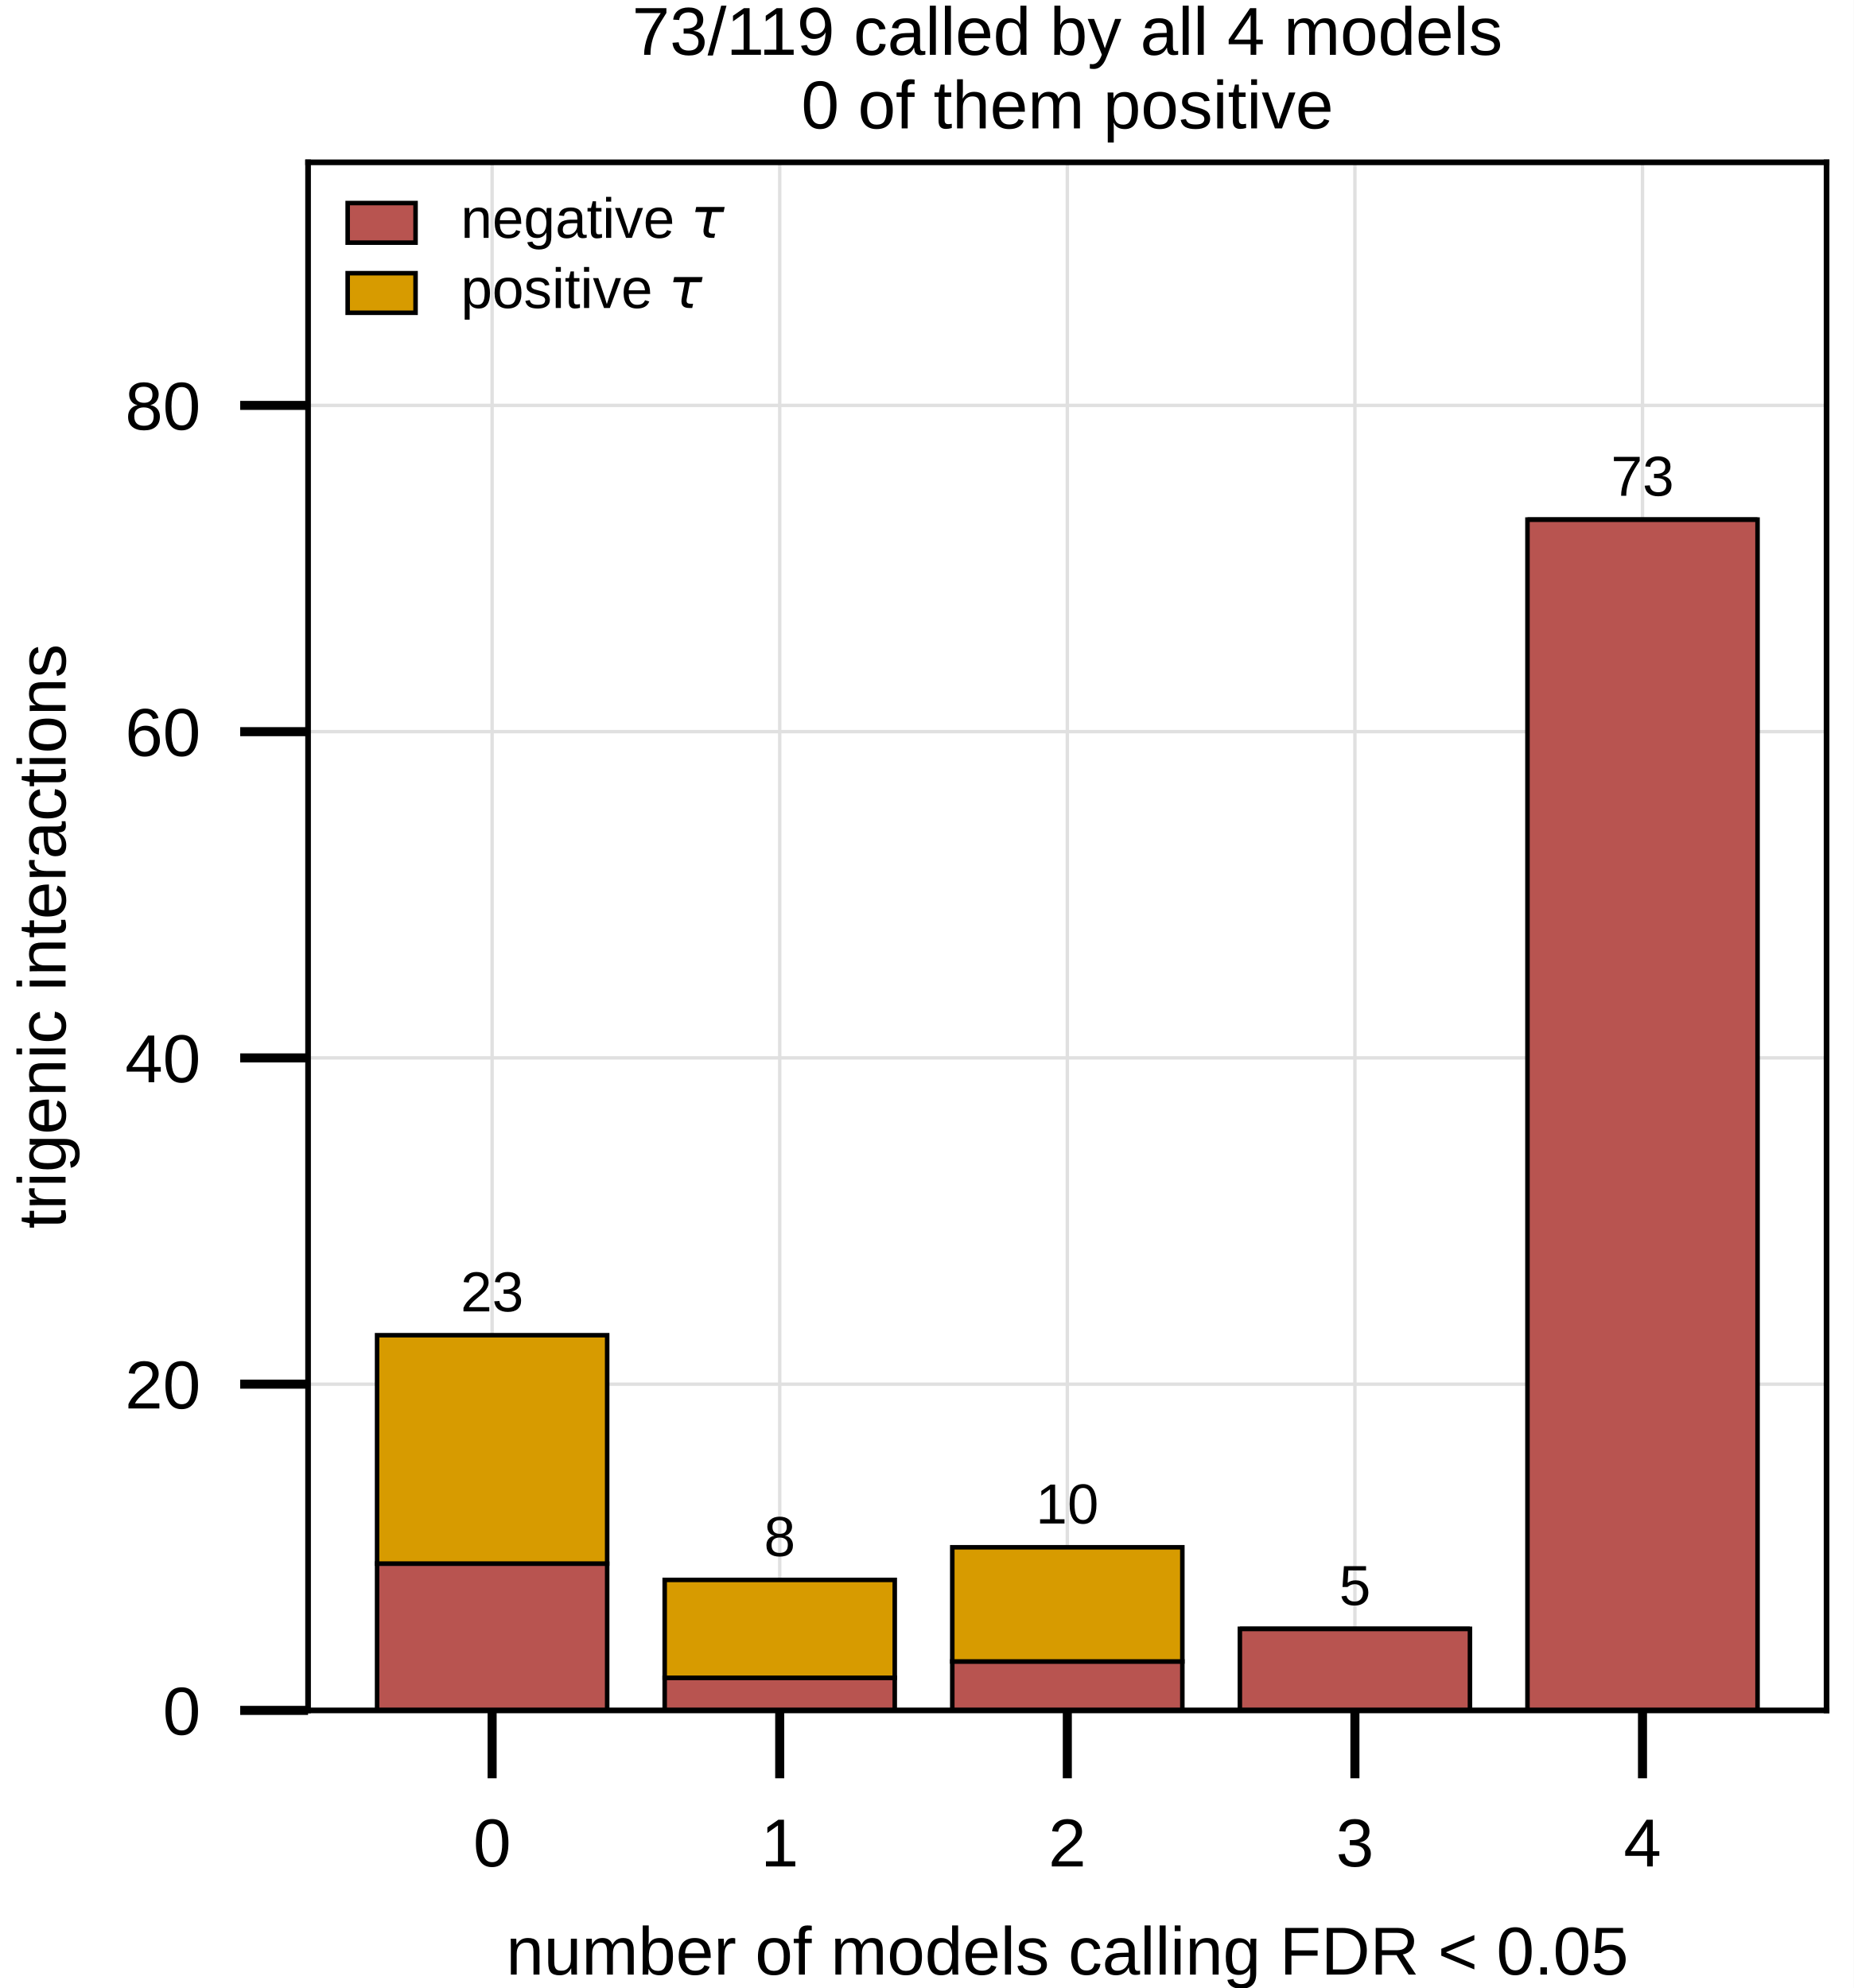
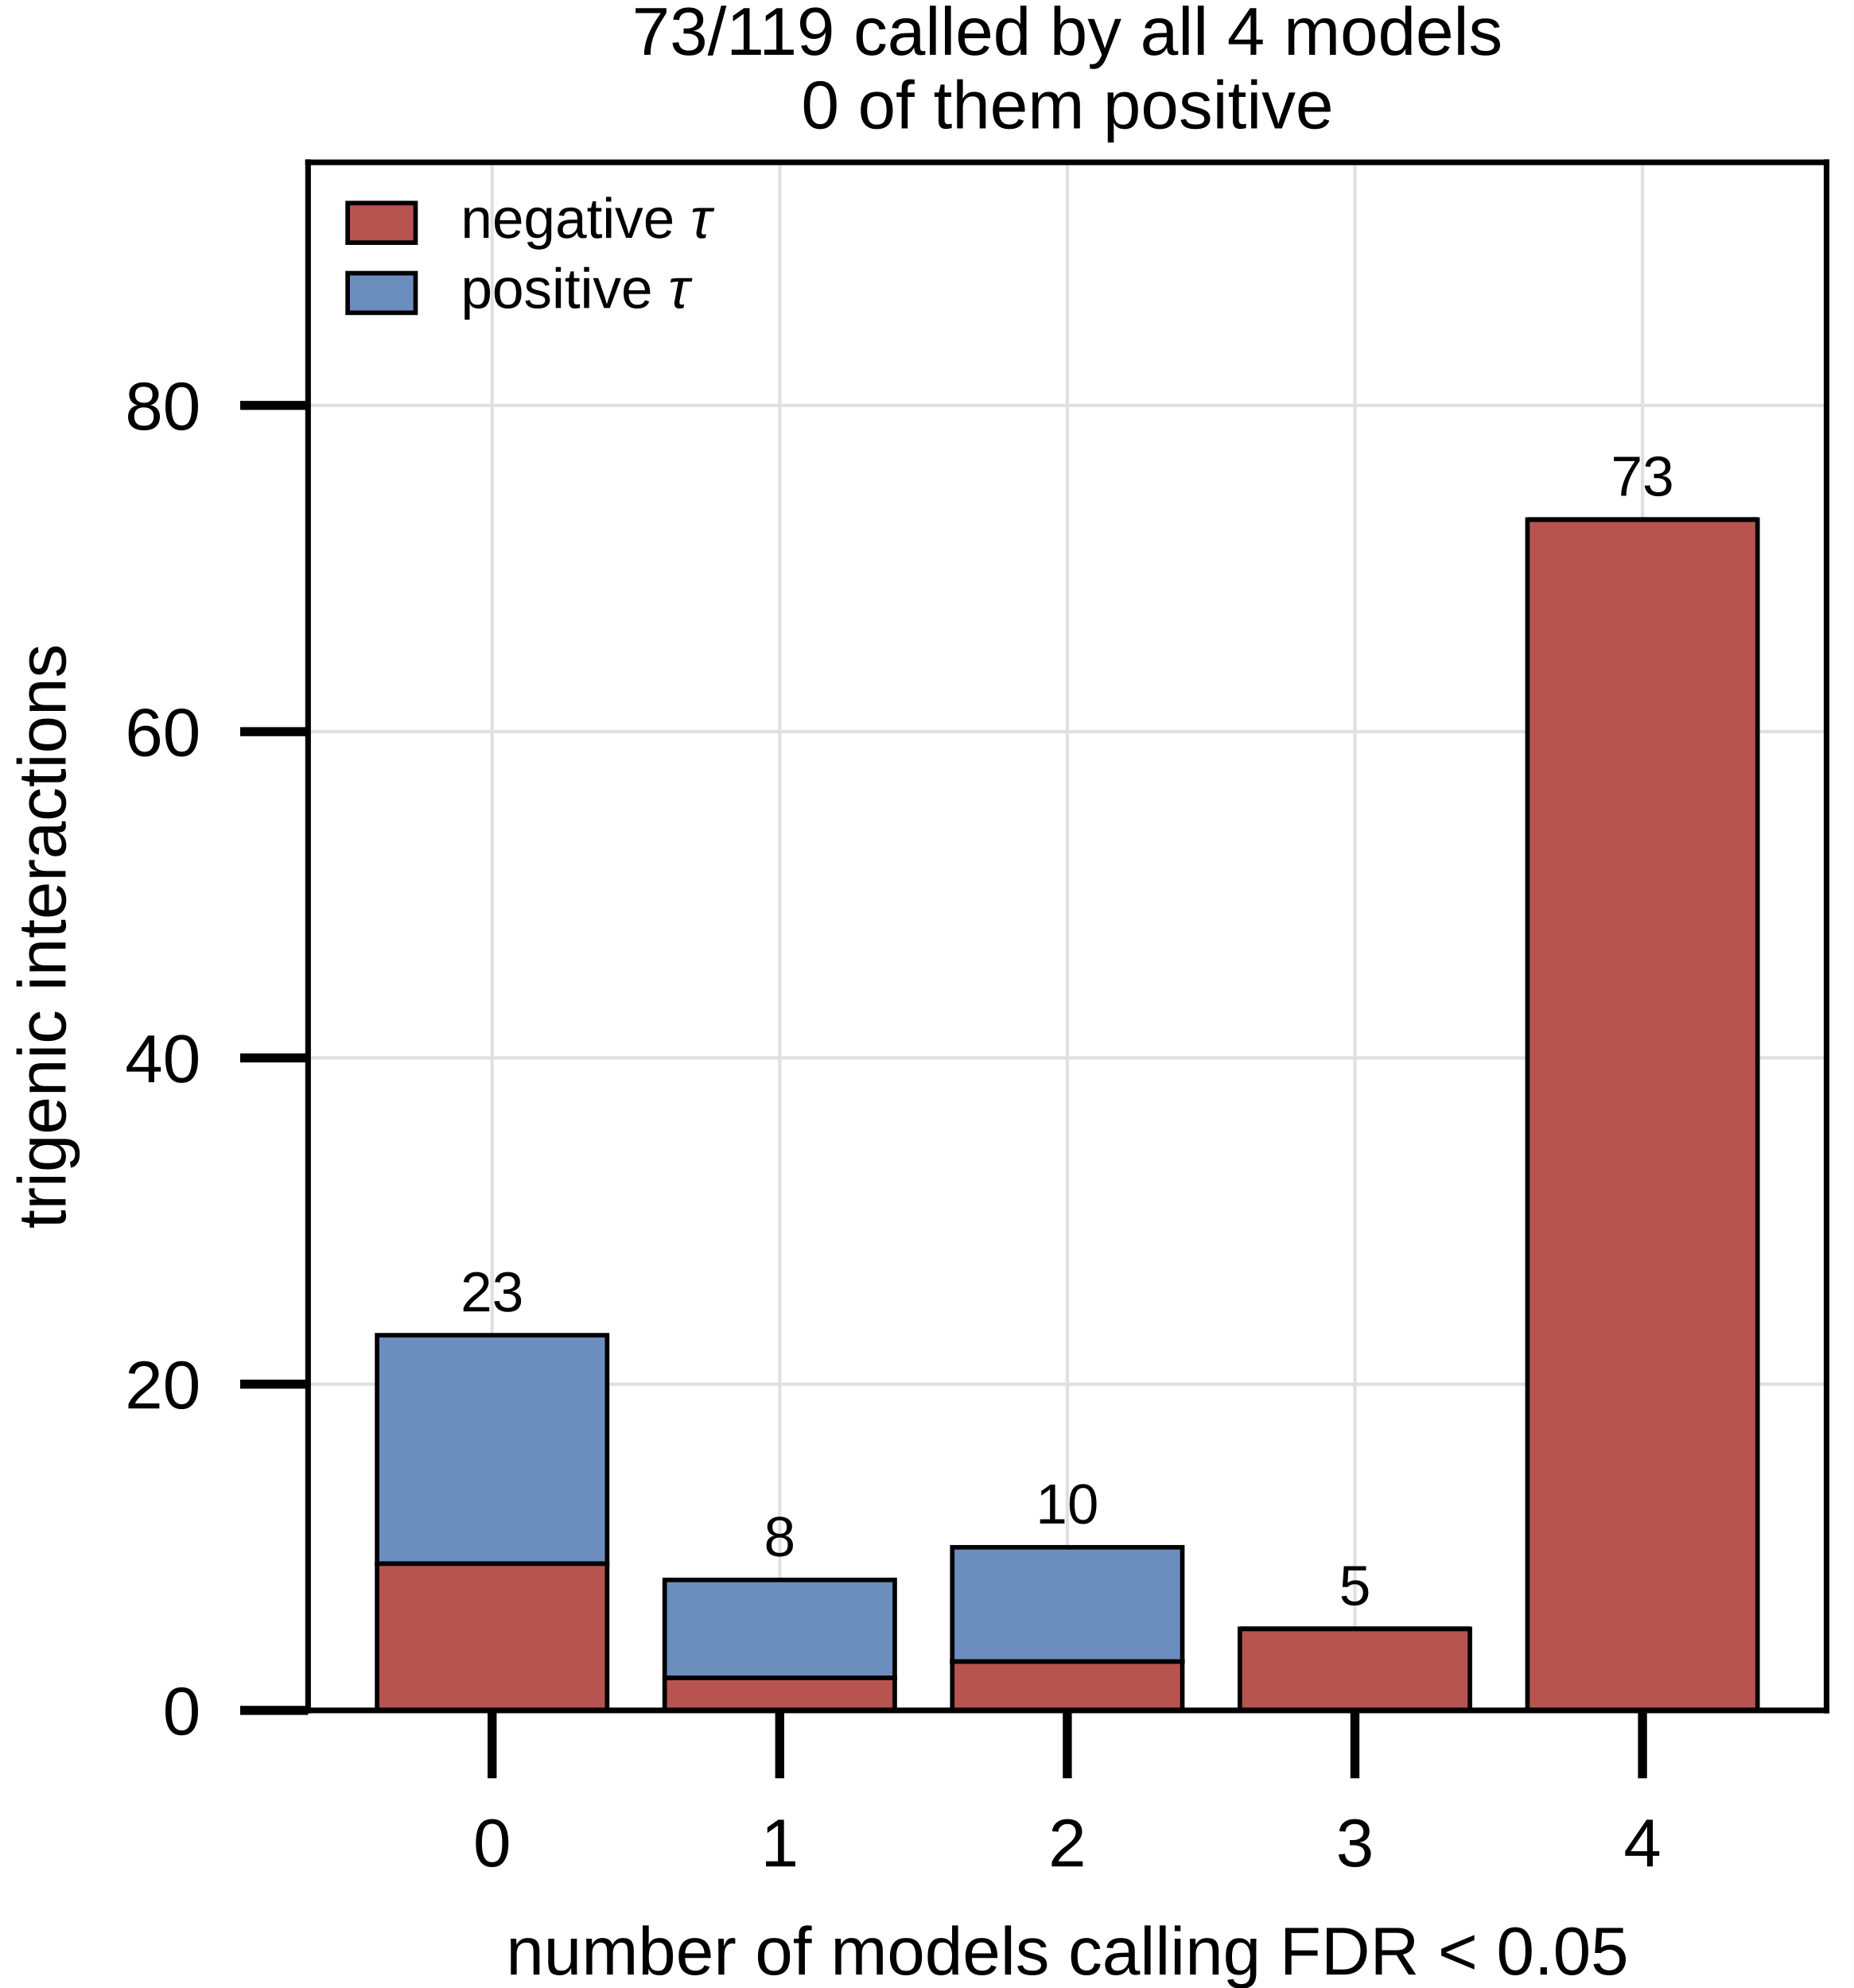
<svg xmlns="http://www.w3.org/2000/svg" xmlns:xlink="http://www.w3.org/1999/xlink" width="227.559" height="244.095" viewBox="0 0 227.559 244.095" version="1.1">
  <g transform="scale(1.388889)">
    <defs>
      <style type="text/css">*{stroke-linejoin: round; stroke-linecap: butt}</style>
    </defs>
    <g id="figure_1">
      <g id="patch_1">
        <path d="M 0 175.748  L 163.843 175.748  L 163.843 0  L 0 0  z " style="fill: #ffffff" />
      </g>
      <g id="axes_1">
        <g id="patch_2">
          <path d="M 27.229 151.208  L 161.443 151.208  L 161.443 14.351  L 27.229 14.351  z " style="fill: #ffffff" />
        </g>
        <g id="matplotlib.axis_1">
          <g id="xtick_1">
            <g id="line2d_1">
              <path d="M 43.497 151.208  L 43.497 14.351  " clip-path="url(#pefa1265b14)" style="fill: none; stroke: #e0e0e0; stroke-width: 0.3; stroke-linecap: square" />
            </g>
            <g id="line2d_2">
              <defs>
                <path id="m2039697a39" d="M 0 0  L 0 6  " style="stroke: #000000; stroke-width: 0.8" />
              </defs>
              <g>
                <use xlink:href="#m2039697a39" x="43.497" y="151.208" style="stroke: #000000; stroke-width: 0.8" />
              </g>
            </g>
            <g id="text_1">
              <text style="font-size: 6px; font-family: 'Arial', 'Helvetica', 'DejaVu Sans', sans-serif; text-anchor: middle" x="43.497" y="165.003" transform="rotate(-0 43.49709 165.0027)">0</text>
            </g>
          </g>
          <g id="xtick_2">
            <g id="line2d_3">
              <path d="M 68.916 151.208  L 68.916 14.351  " clip-path="url(#pefa1265b14)" style="fill: none; stroke: #e0e0e0; stroke-width: 0.3; stroke-linecap: square" />
            </g>
            <g id="line2d_4">
              <g>
                <use xlink:href="#m2039697a39" x="68.916" y="151.208" style="stroke: #000000; stroke-width: 0.8" />
              </g>
            </g>
            <g id="text_2">
              <text style="font-size: 6px; font-family: 'Arial', 'Helvetica', 'DejaVu Sans', sans-serif; text-anchor: middle" x="68.916" y="165.003" transform="rotate(-0 68.91636 165.0027)">1</text>
            </g>
          </g>
          <g id="xtick_3">
            <g id="line2d_5">
              <path d="M 94.336 151.208  L 94.336 14.351  " clip-path="url(#pefa1265b14)" style="fill: none; stroke: #e0e0e0; stroke-width: 0.3; stroke-linecap: square" />
            </g>
            <g id="line2d_6">
              <g>
                <use xlink:href="#m2039697a39" x="94.336" y="151.208" style="stroke: #000000; stroke-width: 0.8" />
              </g>
            </g>
            <g id="text_3">
              <text style="font-size: 6px; font-family: 'Arial', 'Helvetica', 'DejaVu Sans', sans-serif; text-anchor: middle" x="94.336" y="165.003" transform="rotate(-0 94.33563 165.0027)">2</text>
            </g>
          </g>
          <g id="xtick_4">
            <g id="line2d_7">
              <path d="M 119.755 151.208  L 119.755 14.351  " clip-path="url(#pefa1265b14)" style="fill: none; stroke: #e0e0e0; stroke-width: 0.3; stroke-linecap: square" />
            </g>
            <g id="line2d_8">
              <g>
                <use xlink:href="#m2039697a39" x="119.755" y="151.208" style="stroke: #000000; stroke-width: 0.8" />
              </g>
            </g>
            <g id="text_4">
              <text style="font-size: 6px; font-family: 'Arial', 'Helvetica', 'DejaVu Sans', sans-serif; text-anchor: middle" x="119.755" y="165.003" transform="rotate(-0 119.7549 165.0027)">3</text>
            </g>
          </g>
          <g id="xtick_5">
            <g id="line2d_9">
              <path d="M 145.174 151.208  L 145.174 14.351  " clip-path="url(#pefa1265b14)" style="fill: none; stroke: #e0e0e0; stroke-width: 0.3; stroke-linecap: square" />
            </g>
            <g id="line2d_10">
              <g>
                <use xlink:href="#m2039697a39" x="145.174" y="151.208" style="stroke: #000000; stroke-width: 0.8" />
              </g>
            </g>
            <g id="text_5">
              <text style="font-size: 6px; font-family: 'Arial', 'Helvetica', 'DejaVu Sans', sans-serif; text-anchor: middle" x="145.174" y="165.003" transform="rotate(-0 145.1742 165.0027)">4</text>
            </g>
          </g>
          <g id="text_6">
            <text style="font-size: 6px; font-family: 'Arial', 'Helvetica', 'DejaVu Sans', sans-serif; text-anchor: middle" x="94.336" y="174.563" transform="rotate(-0 94.33563 174.563)">number of models calling FDR &lt; 0.05</text>
          </g>
        </g>
        <g id="matplotlib.axis_2">
          <g id="ytick_1">
            <g id="line2d_11">
              <path d="M 27.229 151.208  L 161.443 151.208  " clip-path="url(#pefa1265b14)" style="fill: none; stroke: #e0e0e0; stroke-width: 0.3; stroke-linecap: square" />
            </g>
            <g id="line2d_12">
              <defs>
                <path id="m3bf1c9a833" d="M 0 0  L -6 0  " style="stroke: #000000; stroke-width: 0.8" />
              </defs>
              <g>
                <use xlink:href="#m3bf1c9a833" x="27.229" y="151.208" style="stroke: #000000; stroke-width: 0.8" />
              </g>
            </g>
            <g id="text_7">
              <text style="font-size: 6px; font-family: 'Arial', 'Helvetica', 'DejaVu Sans', sans-serif; text-anchor: end" x="17.729" y="153.355" transform="rotate(-0 17.72875 153.3554)">0</text>
            </g>
          </g>
          <g id="ytick_2">
            <g id="line2d_13">
              <path d="M 27.229 122.366  L 161.443 122.366  " clip-path="url(#pefa1265b14)" style="fill: none; stroke: #e0e0e0; stroke-width: 0.3; stroke-linecap: square" />
            </g>
            <g id="line2d_14">
              <g>
                <use xlink:href="#m3bf1c9a833" x="27.229" y="122.366" style="stroke: #000000; stroke-width: 0.8" />
              </g>
            </g>
            <g id="text_8">
              <text style="font-size: 6px; font-family: 'Arial', 'Helvetica', 'DejaVu Sans', sans-serif; text-anchor: end" x="17.729" y="124.513" transform="rotate(-0 17.72875 124.5129)">20</text>
            </g>
          </g>
          <g id="ytick_3">
            <g id="line2d_15">
              <path d="M 27.229 93.523  L 161.443 93.523  " clip-path="url(#pefa1265b14)" style="fill: none; stroke: #e0e0e0; stroke-width: 0.3; stroke-linecap: square" />
            </g>
            <g id="line2d_16">
              <g>
                <use xlink:href="#m3bf1c9a833" x="27.229" y="93.523" style="stroke: #000000; stroke-width: 0.8" />
              </g>
            </g>
            <g id="text_9">
              <text style="font-size: 6px; font-family: 'Arial', 'Helvetica', 'DejaVu Sans', sans-serif; text-anchor: end" x="17.729" y="95.67" transform="rotate(-0 17.72875 95.67043)">40</text>
            </g>
          </g>
          <g id="ytick_4">
            <g id="line2d_17">
              <path d="M 27.229 64.681  L 161.443 64.681  " clip-path="url(#pefa1265b14)" style="fill: none; stroke: #e0e0e0; stroke-width: 0.3; stroke-linecap: square" />
            </g>
            <g id="line2d_18">
              <g>
                <use xlink:href="#m3bf1c9a833" x="27.229" y="64.681" style="stroke: #000000; stroke-width: 0.8" />
              </g>
            </g>
            <g id="text_10">
              <text style="font-size: 6px; font-family: 'Arial', 'Helvetica', 'DejaVu Sans', sans-serif; text-anchor: end" x="17.729" y="66.828" transform="rotate(-0 17.72875 66.82796)">60</text>
            </g>
          </g>
          <g id="ytick_5">
            <g id="line2d_19">
              <path d="M 27.229 35.838  L 161.443 35.838  " clip-path="url(#pefa1265b14)" style="fill: none; stroke: #e0e0e0; stroke-width: 0.3; stroke-linecap: square" />
            </g>
            <g id="line2d_20">
              <g>
                <use xlink:href="#m3bf1c9a833" x="27.229" y="35.838" style="stroke: #000000; stroke-width: 0.8" />
              </g>
            </g>
            <g id="text_11">
              <text style="font-size: 6px; font-family: 'Arial', 'Helvetica', 'DejaVu Sans', sans-serif; text-anchor: end" x="17.729" y="37.985" transform="rotate(-0 17.72875 37.98549)">80</text>
            </g>
          </g>
          <g id="text_12">
            <text style="font-size: 6px; font-family: 'Arial', 'Helvetica', 'DejaVu Sans', sans-serif; text-anchor: middle" x="5.793" y="82.779" transform="rotate(-90 5.792813 82.77927)">trigenic interactions</text>
          </g>
        </g>
        <g id="patch_3">
          <path d="M 33.329 151.208  L 53.665 151.208  L 53.665 138.229  L 33.329 138.229  z " clip-path="url(#pefa1265b14)" style="fill: #b85450; stroke: #000000; stroke-width: 0.4; stroke-linejoin: miter" />
        </g>
        <g id="patch_4">
          <path d="M 58.749 151.208  L 79.084 151.208  L 79.084 148.324  L 58.749 148.324  z " clip-path="url(#pefa1265b14)" style="fill: #b85450; stroke: #000000; stroke-width: 0.4; stroke-linejoin: miter" />
        </g>
        <g id="patch_5">
          <path d="M 84.168 151.208  L 104.503 151.208  L 104.503 146.882  L 84.168 146.882  z " clip-path="url(#pefa1265b14)" style="fill: #b85450; stroke: #000000; stroke-width: 0.4; stroke-linejoin: miter" />
        </g>
        <g id="patch_6">
          <path d="M 109.587 151.208  L 129.923 151.208  L 129.923 143.997  L 109.587 143.997  z " clip-path="url(#pefa1265b14)" style="fill: #b85450; stroke: #000000; stroke-width: 0.4; stroke-linejoin: miter" />
        </g>
        <g id="patch_7">
          <path d="M 135.006 151.208  L 155.342 151.208  L 155.342 45.933  L 135.006 45.933  z " clip-path="url(#pefa1265b14)" style="fill: #b85450; stroke: #000000; stroke-width: 0.4; stroke-linejoin: miter" />
        </g>
        <g id="patch_8">
-           <path d="M 33.329 138.229  L 53.665 138.229  L 53.665 118.039  L 33.329 118.039  z " clip-path="url(#pefa1265b14)" style="fill: #d79b00; stroke: #000000; stroke-width: 0.4; stroke-linejoin: miter" />
+           <path d="M 33.329 138.229  L 53.665 138.229  L 53.665 118.039  L 33.329 118.039  z " clip-path="url(#pefa1265b14)" style="fill: #6c8ebf; stroke: #000000; stroke-width: 0.4; stroke-linejoin: miter" />
        </g>
        <g id="patch_9">
-           <path d="M 58.749 148.324  L 79.084 148.324  L 79.084 139.671  L 58.749 139.671  z " clip-path="url(#pefa1265b14)" style="fill: #d79b00; stroke: #000000; stroke-width: 0.4; stroke-linejoin: miter" />
+           <path d="M 58.749 148.324  L 79.084 148.324  L 79.084 139.671  L 58.749 139.671  z " clip-path="url(#pefa1265b14)" style="fill: #6c8ebf; stroke: #000000; stroke-width: 0.4; stroke-linejoin: miter" />
        </g>
        <g id="patch_10">
-           <path d="M 84.168 146.882  L 104.503 146.882  L 104.503 136.787  L 84.168 136.787  z " clip-path="url(#pefa1265b14)" style="fill: #d79b00; stroke: #000000; stroke-width: 0.4; stroke-linejoin: miter" />
+           <path d="M 84.168 146.882  L 104.503 146.882  L 104.503 136.787  L 84.168 136.787  z " clip-path="url(#pefa1265b14)" style="fill: #6c8ebf; stroke: #000000; stroke-width: 0.4; stroke-linejoin: miter" />
        </g>
        <g id="patch_11">
-           <path d="M 109.587 143.997  L 129.923 143.997  L 129.923 143.997  L 109.587 143.997  z " clip-path="url(#pefa1265b14)" style="fill: #d79b00; stroke: #000000; stroke-width: 0.4; stroke-linejoin: miter" />
+           <path d="M 109.587 143.997  L 129.923 143.997  L 129.923 143.997  L 109.587 143.997  z " clip-path="url(#pefa1265b14)" style="fill: #6c8ebf; stroke: #000000; stroke-width: 0.4; stroke-linejoin: miter" />
        </g>
        <g id="patch_12">
-           <path d="M 135.006 45.933  L 155.342 45.933  L 155.342 45.933  L 135.006 45.933  z " clip-path="url(#pefa1265b14)" style="fill: #d79b00; stroke: #000000; stroke-width: 0.4; stroke-linejoin: miter" />
+           <path d="M 135.006 45.933  L 155.342 45.933  L 155.342 45.933  L 135.006 45.933  z " clip-path="url(#pefa1265b14)" style="fill: #6c8ebf; stroke: #000000; stroke-width: 0.4; stroke-linejoin: miter" />
        </g>
        <g id="patch_13">
          <path d="M 27.229 151.208  L 27.229 14.351  " style="fill: none; stroke: #000000; stroke-width: 0.5; stroke-linejoin: miter; stroke-linecap: square" />
        </g>
        <g id="patch_14">
          <path d="M 161.443 151.208  L 161.443 14.351  " style="fill: none; stroke: #000000; stroke-width: 0.5; stroke-linejoin: miter; stroke-linecap: square" />
        </g>
        <g id="patch_15">
          <path d="M 27.229 151.208  L 161.443 151.208  " style="fill: none; stroke: #000000; stroke-width: 0.5; stroke-linejoin: miter; stroke-linecap: square" />
        </g>
        <g id="patch_16">
          <path d="M 27.229 14.351  L 161.443 14.351  " style="fill: none; stroke: #000000; stroke-width: 0.5; stroke-linejoin: miter; stroke-linecap: square" />
        </g>
        <g id="text_13">
          <text style="font-size: 5px; font-family: 'Arial', 'Helvetica', 'DejaVu Sans', sans-serif; text-anchor: middle" x="43.497" y="115.934" transform="rotate(-0 43.49709 115.9337)">23</text>
        </g>
        <g id="text_14">
          <text style="font-size: 5px; font-family: 'Arial', 'Helvetica', 'DejaVu Sans', sans-serif; text-anchor: middle" x="68.916" y="137.566" transform="rotate(-0 68.91636 137.5655)">8</text>
        </g>
        <g id="text_15">
          <text style="font-size: 5px; font-family: 'Arial', 'Helvetica', 'DejaVu Sans', sans-serif; text-anchor: middle" x="94.336" y="134.681" transform="rotate(-0 94.33563 134.6813)">10</text>
        </g>
        <g id="text_16">
          <text style="font-size: 5px; font-family: 'Arial', 'Helvetica', 'DejaVu Sans', sans-serif; text-anchor: middle" x="119.755" y="141.892" transform="rotate(-0 119.7549 141.8919)">5</text>
        </g>
        <g id="text_17">
          <text style="font-size: 5px; font-family: 'Arial', 'Helvetica', 'DejaVu Sans', sans-serif; text-anchor: middle" x="145.174" y="43.828" transform="rotate(-0 145.1742 43.82751)">73</text>
        </g>
        <g id="text_18">
          <text style="font-size: 6px; font-family: 'Arial', 'Helvetica', 'DejaVu Sans', sans-serif" transform="translate(55.8686 4.846312)">73/119 called by all 4 models</text>
          <text style="font-size: 6px; font-family: 'Arial', 'Helvetica', 'DejaVu Sans', sans-serif" transform="translate(70.82501 11.3505)">0 of them positive</text>
        </g>
        <g id="legend_1">
          <g id="patch_17">
            <path d="M 30.729 21.451  L 36.729 21.451  L 36.729 17.951  L 30.729 17.951  z " style="fill: #b85450; stroke: #000000; stroke-width: 0.4; stroke-linejoin: miter" />
          </g>
          <g id="text_19">
            <g transform="translate(40.72875 21.4505)">
              <text>
                <tspan x="0" y="-0.422" style="font-size: 5px; font-family: 'Arial'">n</tspan>
                <tspan x="2.781" y="-0.422" style="font-size: 5px; font-family: 'Arial'">e</tspan>
                <tspan x="5.562" y="-0.422" style="font-size: 5px; font-family: 'Arial'">g</tspan>
                <tspan x="8.342" y="-0.422" style="font-size: 5px; font-family: 'Arial'">a</tspan>
                <tspan x="11.123" y="-0.422" style="font-size: 5px; font-family: 'Arial'">t</tspan>
                <tspan x="12.512" y="-0.422" style="font-size: 5px; font-family: 'Arial'">i</tspan>
                <tspan x="13.623" y="-0.422" style="font-size: 5px; font-family: 'Arial'">v</tspan>
                <tspan x="16.123" y="-0.422" style="font-size: 5px; font-family: 'Arial'">e</tspan>
                <tspan x="18.904" y="-0.422" style="font-size: 5px; font-family: 'Arial'"> </tspan>
-                 <tspan x="20.293" y="-0.422" style="font-style: oblique; font-size: 5px; font-family: 'DejaVu Sans'">τ</tspan>
+                 <tspan x="20.293" y="-0.422" style="font-style: italic; font-size: 5px; font-family: 'Arial'">τ</tspan>
              </text>
            </g>
          </g>
          <g id="patch_18">
-             <path d="M 30.729 27.651  L 36.729 27.651  L 36.729 24.151  L 30.729 24.151  z " style="fill: #d79b00; stroke: #000000; stroke-width: 0.4; stroke-linejoin: miter" />
+             <path d="M 30.729 27.651  L 36.729 27.651  L 36.729 24.151  L 30.729 24.151  z " style="fill: #6c8ebf; stroke: #000000; stroke-width: 0.4; stroke-linejoin: miter" />
          </g>
          <g id="text_20">
            <g transform="translate(40.72875 27.6505)">
              <text>
                <tspan x="0" y="-0.422" style="font-size: 5px; font-family: 'Arial'">p</tspan>
                <tspan x="2.781" y="-0.422" style="font-size: 5px; font-family: 'Arial'">o</tspan>
                <tspan x="5.562" y="-0.422" style="font-size: 5px; font-family: 'Arial'">s</tspan>
                <tspan x="8.062" y="-0.422" style="font-size: 5px; font-family: 'Arial'">i</tspan>
                <tspan x="9.172" y="-0.422" style="font-size: 5px; font-family: 'Arial'">t</tspan>
                <tspan x="10.562" y="-0.422" style="font-size: 5px; font-family: 'Arial'">i</tspan>
                <tspan x="11.672" y="-0.422" style="font-size: 5px; font-family: 'Arial'">v</tspan>
                <tspan x="14.172" y="-0.422" style="font-size: 5px; font-family: 'Arial'">e</tspan>
                <tspan x="16.953" y="-0.422" style="font-size: 5px; font-family: 'Arial'"> </tspan>
-                 <tspan x="18.342" y="-0.422" style="font-style: oblique; font-size: 5px; font-family: 'DejaVu Sans'">τ</tspan>
+                 <tspan x="18.342" y="-0.422" style="font-style: italic; font-size: 5px; font-family: 'Arial'">τ</tspan>
              </text>
            </g>
          </g>
        </g>
      </g>
    </g>
    <defs>
      <clipPath id="pefa1265b14">
        <rect x="27.229" y="14.351" width="134.214" height="136.858" />
      </clipPath>
    </defs>
  </g>
</svg>
